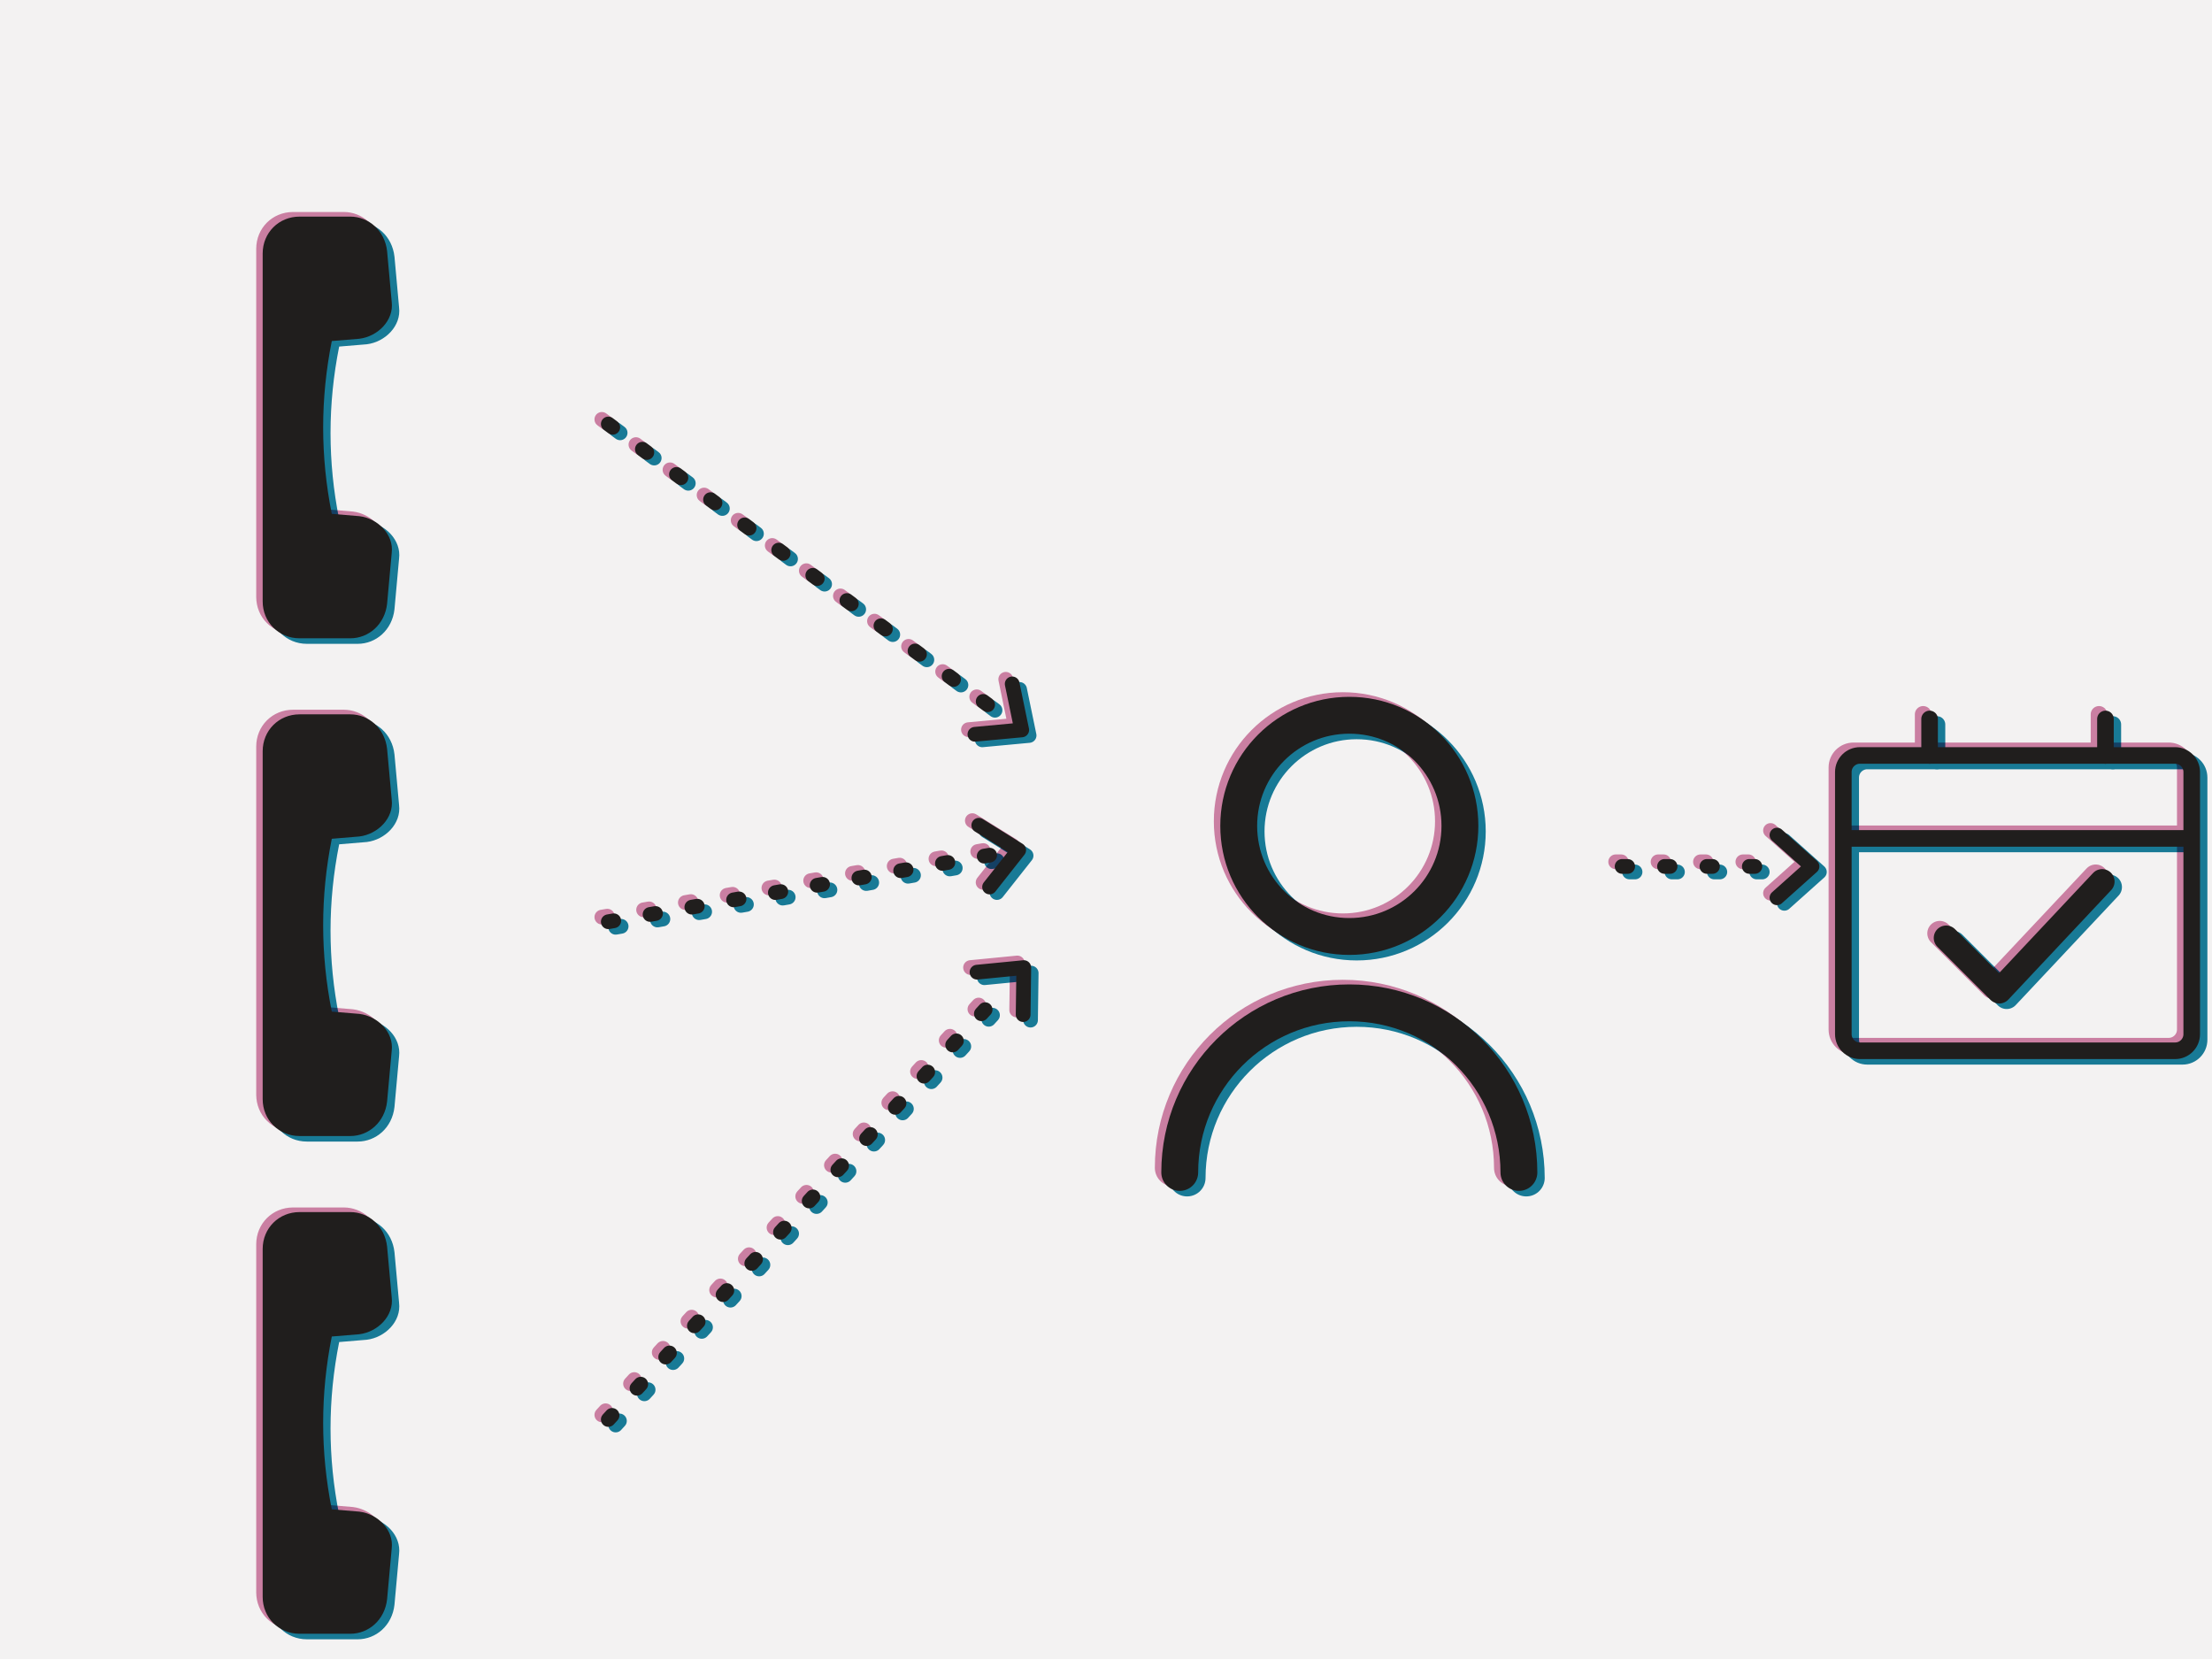
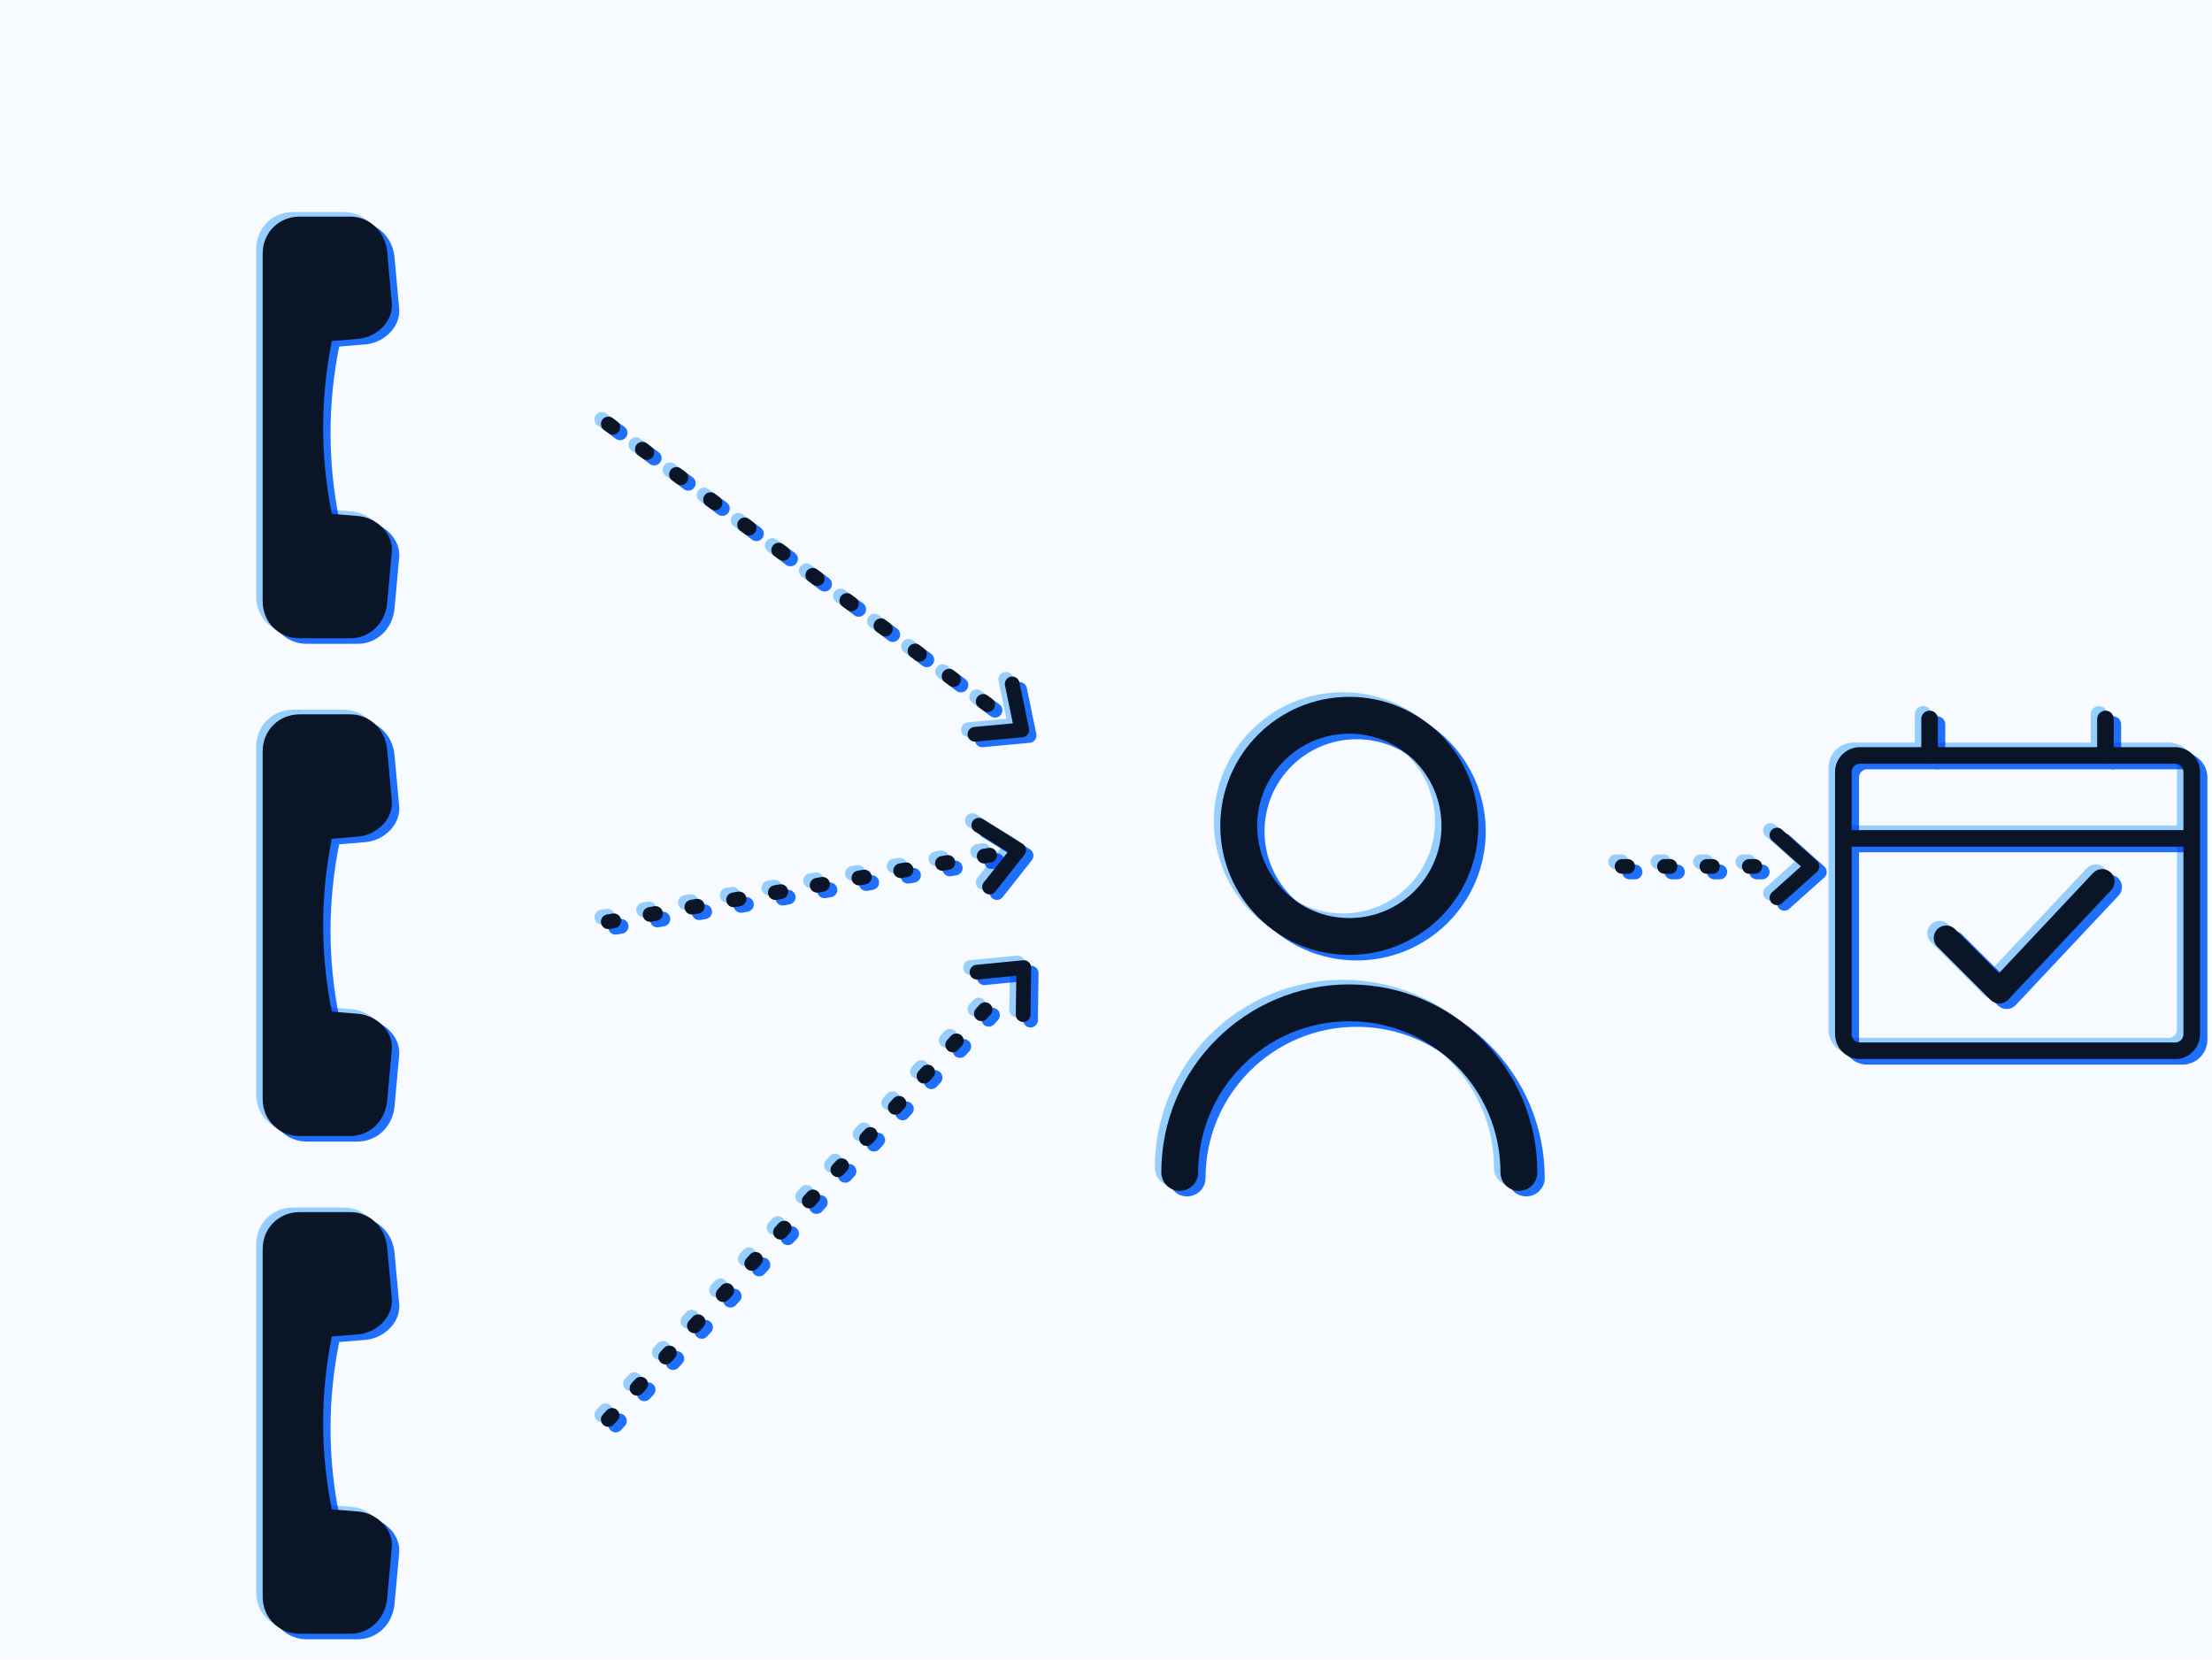
<svg xmlns="http://www.w3.org/2000/svg" viewBox="0 0 1200 900" role="img" aria-label="Un agente atendiendo varias llamadas a la vez sin perder ninguna">
  <defs />
-   <rect width="1200" height="900" fill="#f3f2f2" />
-   <g style="mix-blend-mode:multiply" opacity="0.9" transform="translate(4,3)" stroke="#007293" fill="#007293">
+   <rect width="1200" height="900" fill="#f7fbff" />
+   <g style="mix-blend-mode:multiply" opacity="0.9" transform="translate(4,3)" stroke="#0560fc" fill="#0560fc">
    <g transform="translate(120,130) scale(1.25)">
      <path stroke="none" d="M18 6c0-9 7-16 16-16h22c8 0 15 6 16 15l2 22c1 8-6 15-14 16l-12 1c-5 25-5 50 0 75l12 1c8 1 15 8 14 16l-2 22c-1 9-8 15-16 15H34c-9 0-16-7-16-16 0-50 0-99 0-151z" />
    </g>
    <g transform="translate(120,400) scale(1.25)">
      <path stroke="none" d="M18 6c0-9 7-16 16-16h22c8 0 15 6 16 15l2 22c1 8-6 15-14 16l-12 1c-5 25-5 50 0 75l12 1c8 1 15 8 14 16l-2 22c-1 9-8 15-16 15H34c-9 0-16-7-16-16 0-50 0-99 0-151z" />
    </g>
    <g transform="translate(120,670) scale(1.25)">
      <path stroke="none" d="M18 6c0-9 7-16 16-16h22c8 0 15 6 16 15l2 22c1 8-6 15-14 16l-12 1c-5 25-5 50 0 75l12 1c8 1 15 8 14 16l-2 22c-1 9-8 15-16 15H34c-9 0-16-7-16-16 0-50 0-99 0-151z" />
    </g>
    <g transform="translate(330,230) rotate(36.5)" fill="none" stroke-width="8" stroke-linecap="round">
      <path d="M0 0 H264" stroke-dasharray="3 20" />
      <path d="M260 -17 l19 17 -19 17" stroke-linejoin="round" />
    </g>
    <g transform="translate(330,500) rotate(-9.9)" fill="none" stroke-width="8" stroke-linecap="round">
      <path d="M0 0 H211" stroke-dasharray="3 20" />
      <path d="M207 -17 l19 17 -19 17" stroke-linejoin="round" />
    </g>
    <g transform="translate(330,770) rotate(-47.4)" fill="none" stroke-width="8" stroke-linecap="round">
      <path d="M0 0 H318" stroke-dasharray="3 20" />
      <path d="M314 -17 l19 17 -19 17" stroke-linejoin="round" />
    </g>
    <g transform="translate(640,380) scale(2.0)" fill="none" stroke-width="10">
      <circle cx="46" cy="34" r="30" />
      <path d="M0 128 a46 46 0 0 1 92 0" stroke-linecap="round" />
    </g>
    <g transform="translate(880,470) rotate(0.0)" fill="none" stroke-width="8" stroke-linecap="round">
      <path d="M0 0 H88" stroke-dasharray="3 20" />
      <path d="M84 -17 l19 17 -19 17" stroke-linejoin="round" />
    </g>
    <g transform="translate(1000,390) scale(0.9)" fill="none" stroke-width="10">
      <rect x="0" y="22" width="210" height="178" rx="10" />
      <path d="M0 72 h210" />
      <path d="M52 22 V0 M158 22 V0" stroke-linecap="round" />
      <path d="M62 132 l32 32 62 -66" fill="none" stroke-width="15" stroke-linecap="round" stroke-linejoin="round" />
    </g>
  </g>
-   <g style="mix-blend-mode:multiply" opacity="0.5" transform="translate(-3.5,-2.5)" stroke="#aa0b56" fill="#aa0b56">
+   <g style="mix-blend-mode:multiply" opacity="0.5" transform="translate(-3.5,-2.5)" stroke="#37a3fe" fill="#37a3fe">
    <g transform="translate(120,130) scale(1.25)">
      <path stroke="none" d="M18 6c0-9 7-16 16-16h22c8 0 15 6 16 15l2 22c1 8-6 15-14 16l-12 1c-5 25-5 50 0 75l12 1c8 1 15 8 14 16l-2 22c-1 9-8 15-16 15H34c-9 0-16-7-16-16 0-50 0-99 0-151z" />
    </g>
    <g transform="translate(120,400) scale(1.25)">
      <path stroke="none" d="M18 6c0-9 7-16 16-16h22c8 0 15 6 16 15l2 22c1 8-6 15-14 16l-12 1c-5 25-5 50 0 75l12 1c8 1 15 8 14 16l-2 22c-1 9-8 15-16 15H34c-9 0-16-7-16-16 0-50 0-99 0-151z" />
    </g>
    <g transform="translate(120,670) scale(1.25)">
      <path stroke="none" d="M18 6c0-9 7-16 16-16h22c8 0 15 6 16 15l2 22c1 8-6 15-14 16l-12 1c-5 25-5 50 0 75l12 1c8 1 15 8 14 16l-2 22c-1 9-8 15-16 15H34c-9 0-16-7-16-16 0-50 0-99 0-151z" />
    </g>
    <g transform="translate(330,230) rotate(36.5)" fill="none" stroke-width="8" stroke-linecap="round">
      <path d="M0 0 H264" stroke-dasharray="3 20" />
      <path d="M260 -17 l19 17 -19 17" stroke-linejoin="round" />
    </g>
    <g transform="translate(330,500) rotate(-9.9)" fill="none" stroke-width="8" stroke-linecap="round">
      <path d="M0 0 H211" stroke-dasharray="3 20" />
      <path d="M207 -17 l19 17 -19 17" stroke-linejoin="round" />
    </g>
    <g transform="translate(330,770) rotate(-47.4)" fill="none" stroke-width="8" stroke-linecap="round">
      <path d="M0 0 H318" stroke-dasharray="3 20" />
      <path d="M314 -17 l19 17 -19 17" stroke-linejoin="round" />
    </g>
    <g transform="translate(640,380) scale(2.0)" fill="none" stroke-width="10">
      <circle cx="46" cy="34" r="30" />
      <path d="M0 128 a46 46 0 0 1 92 0" stroke-linecap="round" />
    </g>
    <g transform="translate(880,470) rotate(0.0)" fill="none" stroke-width="8" stroke-linecap="round">
      <path d="M0 0 H88" stroke-dasharray="3 20" />
      <path d="M84 -17 l19 17 -19 17" stroke-linejoin="round" />
    </g>
    <g transform="translate(1000,390) scale(0.9)" fill="none" stroke-width="10">
      <rect x="0" y="22" width="210" height="178" rx="10" />
      <path d="M0 72 h210" />
      <path d="M52 22 V0 M158 22 V0" stroke-linecap="round" />
      <path d="M62 132 l32 32 62 -66" fill="none" stroke-width="15" stroke-linecap="round" stroke-linejoin="round" />
    </g>
  </g>
-   <g stroke="#201e1d" fill="#201e1d">
+   <g stroke="#0a1628" fill="#0a1628">
    <g transform="translate(120,130) scale(1.25)">
      <path stroke="none" d="M18 6c0-9 7-16 16-16h22c8 0 15 6 16 15l2 22c1 8-6 15-14 16l-12 1c-5 25-5 50 0 75l12 1c8 1 15 8 14 16l-2 22c-1 9-8 15-16 15H34c-9 0-16-7-16-16 0-50 0-99 0-151z" />
    </g>
    <g transform="translate(120,400) scale(1.25)">
      <path stroke="none" d="M18 6c0-9 7-16 16-16h22c8 0 15 6 16 15l2 22c1 8-6 15-14 16l-12 1c-5 25-5 50 0 75l12 1c8 1 15 8 14 16l-2 22c-1 9-8 15-16 15H34c-9 0-16-7-16-16 0-50 0-99 0-151z" />
    </g>
    <g transform="translate(120,670) scale(1.25)">
      <path stroke="none" d="M18 6c0-9 7-16 16-16h22c8 0 15 6 16 15l2 22c1 8-6 15-14 16l-12 1c-5 25-5 50 0 75l12 1c8 1 15 8 14 16l-2 22c-1 9-8 15-16 15H34c-9 0-16-7-16-16 0-50 0-99 0-151z" />
    </g>
    <g transform="translate(330,230) rotate(36.5)" fill="none" stroke-width="8" stroke-linecap="round">
      <path d="M0 0 H264" stroke-dasharray="3 20" />
      <path d="M260 -17 l19 17 -19 17" stroke-linejoin="round" />
    </g>
    <g transform="translate(330,500) rotate(-9.9)" fill="none" stroke-width="8" stroke-linecap="round">
      <path d="M0 0 H211" stroke-dasharray="3 20" />
      <path d="M207 -17 l19 17 -19 17" stroke-linejoin="round" />
    </g>
    <g transform="translate(330,770) rotate(-47.4)" fill="none" stroke-width="8" stroke-linecap="round">
      <path d="M0 0 H318" stroke-dasharray="3 20" />
      <path d="M314 -17 l19 17 -19 17" stroke-linejoin="round" />
    </g>
    <g transform="translate(640,380) scale(2.0)" fill="none" stroke-width="10">
      <circle cx="46" cy="34" r="30" />
      <path d="M0 128 a46 46 0 0 1 92 0" stroke-linecap="round" />
    </g>
    <g transform="translate(880,470) rotate(0.0)" fill="none" stroke-width="8" stroke-linecap="round">
      <path d="M0 0 H88" stroke-dasharray="3 20" />
      <path d="M84 -17 l19 17 -19 17" stroke-linejoin="round" />
    </g>
    <g transform="translate(1000,390) scale(0.9)" fill="none" stroke-width="10">
      <rect x="0" y="22" width="210" height="178" rx="10" />
      <path d="M0 72 h210" />
      <path d="M52 22 V0 M158 22 V0" stroke-linecap="round" />
      <path d="M62 132 l32 32 62 -66" fill="none" stroke-width="15" stroke-linecap="round" stroke-linejoin="round" />
    </g>
  </g>
</svg>
